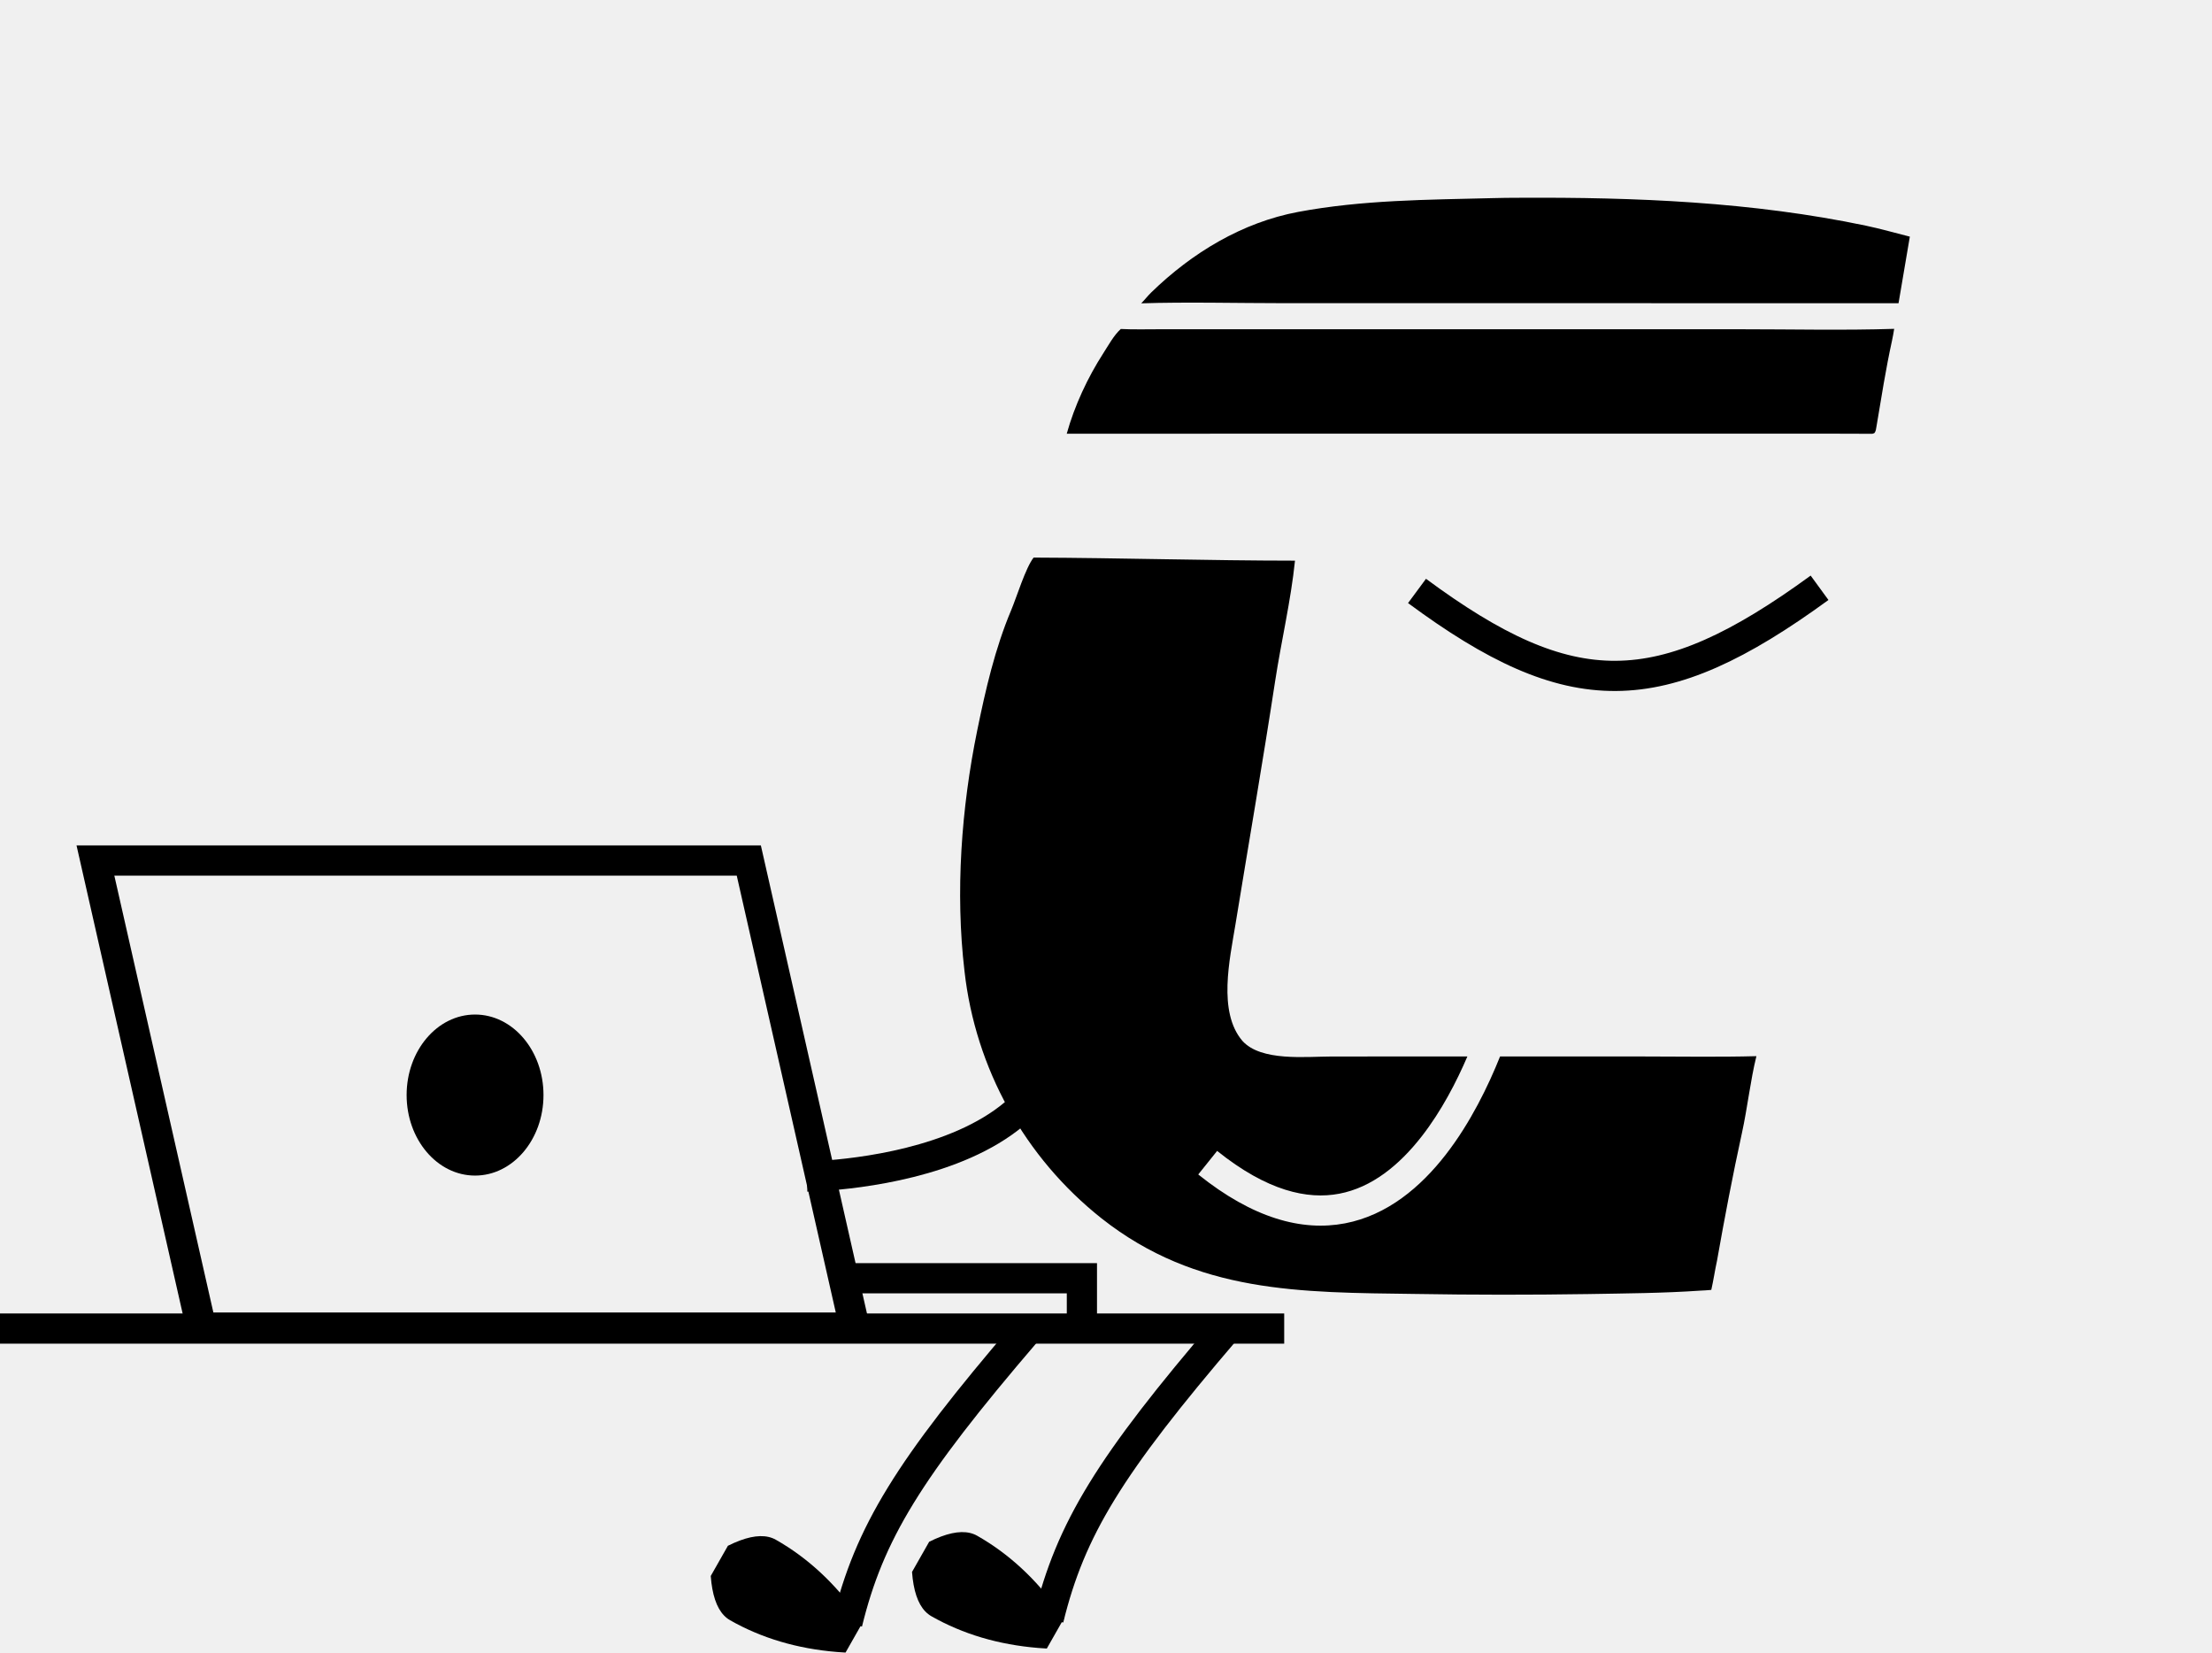
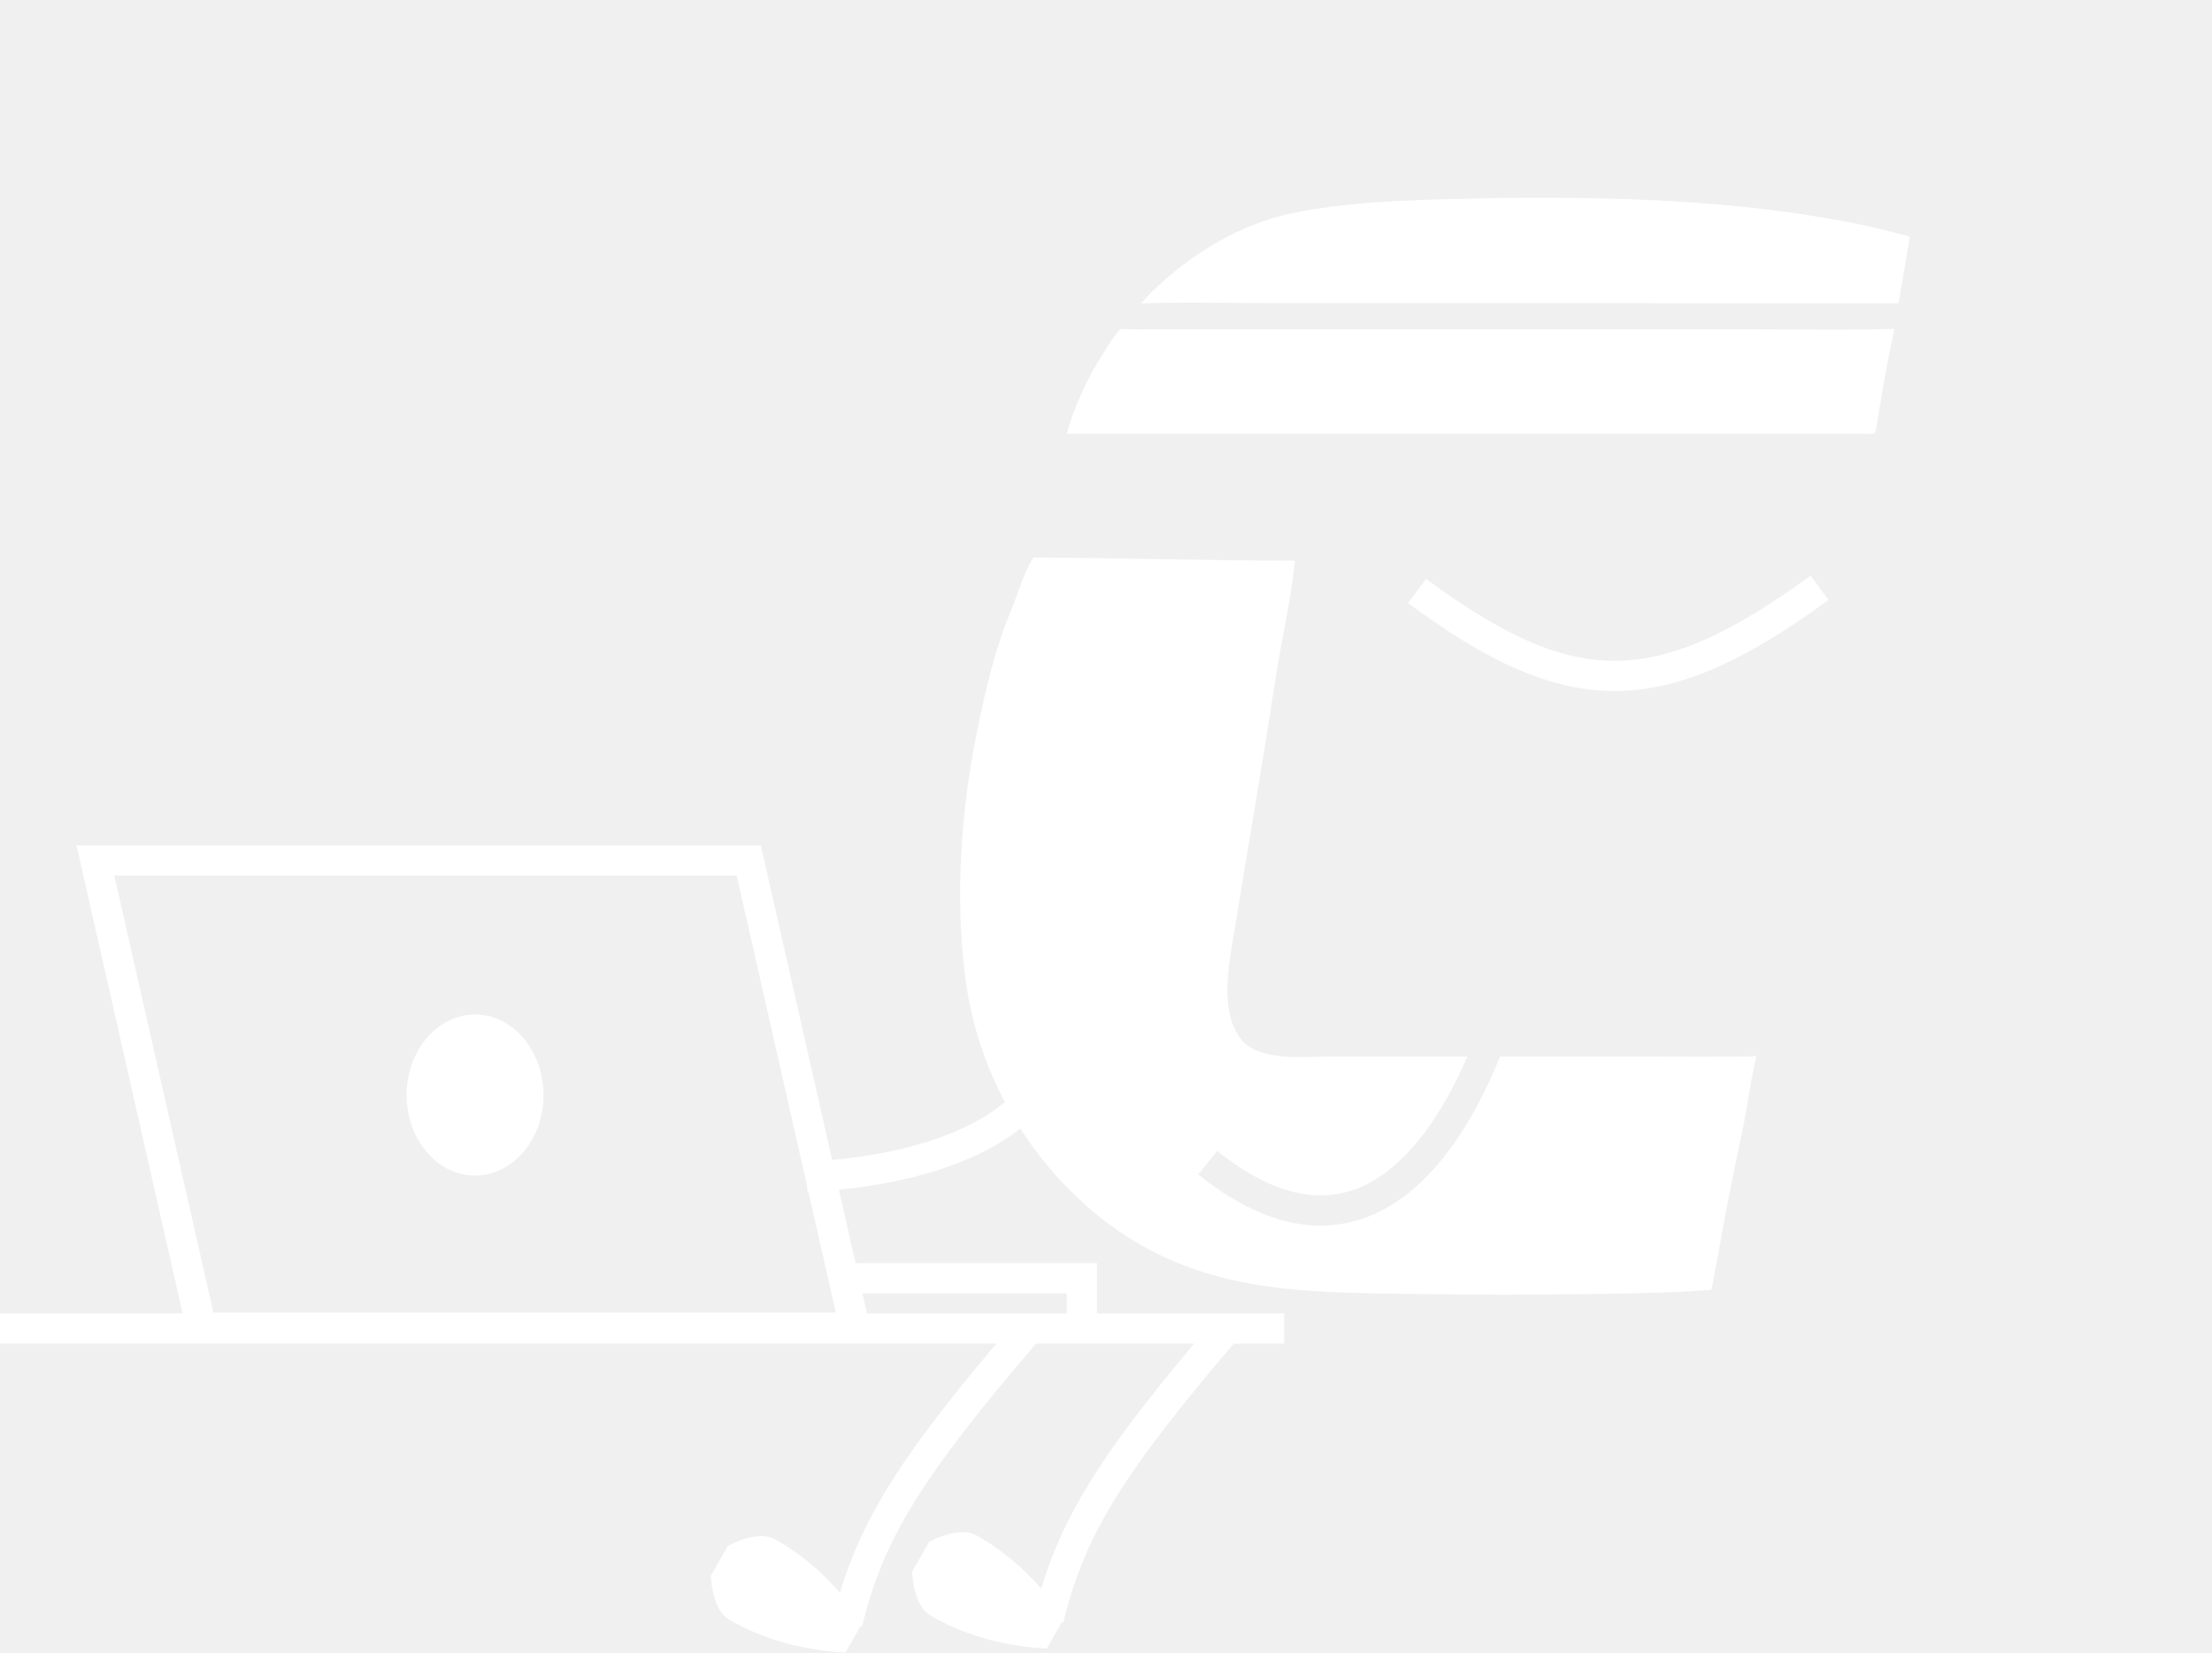
<svg xmlns="http://www.w3.org/2000/svg" width="1099" height="821" viewBox="0 0 1099 821" fill="none">
-   <path d="M556.855 163.43C562.864 163.757 570.753 163.559 576.892 163.561L612.826 163.564L722.442 163.563L864.489 163.563C889.241 163.562 916.637 164.163 941.092 163.361C940.765 165.358 940.426 167.373 939.991 169.351C936.897 183.465 934.678 197.768 932.274 212.012C932.058 213.277 932.043 213.934 931.373 215.042C930.768 215.371 930.579 215.501 929.855 215.496C916.201 215.407 902.494 215.438 888.84 215.436L802.201 215.431L529.996 215.454C533.854 201.575 540.374 187.562 548.148 175.506C550.656 171.617 553.398 166.54 556.855 163.43Z" fill="black" />
-   <path d="M741.365 98.429C745.857 98.275 750.311 98.276 754.81 98.251C812.41 97.93 870.564 100.261 927.092 112.119C934.273 113.625 941.739 115.768 948.874 117.557L943.257 150.65L775.76 150.611L637.762 150.613C615.228 150.613 589.216 149.954 567.003 150.688C568.713 148.95 570.295 146.913 572.028 145.228C592.246 125.581 617.176 110.48 645.014 105.268C676.889 99.3 709.235 99.236 741.365 98.429Z" fill="black" />
-   <path d="M704.025 293.562C780.499 350.098 824.354 350.111 904.019 292" stroke="black" stroke-width="15" />
-   <path d="M513.532 277C556.666 277.15 600.269 278.498 643.397 278.525C641.367 298.291 636.547 318.692 633.545 338.303C627.35 378.781 620.378 419.045 613.779 459.452C610.999 476.467 604.967 502.699 617.266 517.079C626.555 527.42 648.858 524.858 661.743 524.847L715.369 524.823L729.048 524.824C723.655 537.394 716.142 551.952 706.382 564.486C695.13 578.938 681.504 589.932 665.413 593.001C649.596 596.018 629.604 591.703 604.718 571.745L600.026 577.597L595.334 583.447C622.479 605.217 646.816 611.819 668.224 607.735C689.357 603.704 705.853 589.582 718.217 573.702C730.629 557.762 739.496 539.272 745.231 524.963C745.249 524.917 745.267 524.872 745.285 524.826L816.329 524.835C834.755 524.839 854.319 525.182 872.641 524.677C869.621 536.941 868.199 550.3 865.483 562.711C860.879 583.745 856.834 605.021 853.082 626.229C852.022 631.072 851.352 635.834 850.235 640.766L849.746 640.831C848.185 641.024 846.505 641.036 844.925 641.144C826.283 642.438 807.64 642.527 788.959 642.858C760.397 643.298 731.831 643.279 703.268 642.801C646.151 642.038 594.635 642.593 547.324 605.291C509.139 575.06 484.612 530.823 479.195 482.417C474.576 443.235 477.634 401.436 485.511 362.911C489.657 342.64 494.336 322.231 502.395 303.101C505.108 296.658 509.561 282.047 513.532 277Z" fill="black" />
-   <path d="M414.025 635H537.525V658" stroke="black" stroke-width="15" />
-   <path d="M0 660H638.035" stroke="black" stroke-width="15" />
-   <path d="M420.978 806.254C431.921 761.541 451.277 729.971 509.517 662" stroke="black" stroke-width="15" />
-   <path d="M361.649 767.909C358.808 772.908 355.968 777.908 353.127 782.907C353.296 785.208 353.56 787.342 353.919 789.309C355.353 797.178 358.302 802.381 362.767 804.918C378.392 813.796 396.079 819.045 415.828 820.666C417.239 820.781 418.66 820.879 420.092 820.957C422.932 815.958 425.773 810.959 428.614 805.959C427.813 804.77 427.002 803.599 426.181 802.446C414.68 786.309 401.117 773.802 385.492 764.923C381.028 762.387 375.048 762.516 367.554 765.312C365.68 766.011 363.712 766.877 361.649 767.909Z" fill="black" />
-   <path d="M520.978 804.254C531.921 759.541 551.277 727.971 609.517 660" stroke="black" stroke-width="15" />
-   <path d="M461.649 765.909C458.808 770.908 455.968 775.908 453.127 780.907C453.296 783.208 453.56 785.342 453.919 787.309C455.353 795.178 458.302 800.381 462.767 802.918C478.392 811.796 496.079 817.045 515.828 818.666C517.239 818.781 518.66 818.879 520.092 818.957C522.932 813.958 525.773 808.959 528.614 803.959C527.813 802.77 527.002 801.599 526.181 800.446C514.68 784.309 501.117 771.802 485.492 762.923C481.028 760.387 475.048 760.516 467.554 763.312C465.68 764.011 463.712 764.877 461.649 765.909Z" fill="black" />
-   <path d="M372.035 427.5L424.635 659.501H100.016L47.416 427.5H372.035Z" stroke="black" stroke-width="15" />
-   <ellipse cx="236.025" cy="544" rx="34" ry="40" fill="black" />
-   <path d="M515.408 459.702C572.044 582.707 401.025 584.461 401.025 584.461" stroke="black" stroke-width="15" />
+   <path d="M556.855 163.43C562.863 163.757 570.752 163.559 576.891 163.561L612.825 163.564L722.441 163.563L864.488 163.563C889.241 163.562 916.636 164.163 941.092 163.361C940.764 165.358 940.425 167.373 939.99 169.351C936.896 183.465 934.677 197.768 932.273 212.012C932.058 213.277 932.042 213.934 931.372 215.042C930.767 215.371 930.578 215.501 929.854 215.496C916.201 215.407 902.493 215.438 888.84 215.436L802.2 215.431L529.996 215.454C533.853 201.575 540.374 187.562 548.147 175.506C550.655 171.617 553.398 166.54 556.855 163.43Z" fill="white" />
+   <path d="M741.365 98.429C745.857 98.275 750.31 98.276 754.81 98.251C812.409 97.93 870.563 100.261 927.092 112.119C934.273 113.625 941.739 115.768 948.874 117.557L943.257 150.65L775.76 150.611L637.761 150.613C615.228 150.613 589.216 149.954 567.003 150.688C568.712 148.95 570.294 146.913 572.027 145.228C592.245 125.581 617.176 110.48 645.013 105.268C676.889 99.3 709.235 99.236 741.365 98.429Z" fill="white" />
+   <path d="M704.025 293.562C780.499 350.098 824.354 350.111 904.019 292" stroke="white" stroke-width="15" />
+   <path d="M513.531 277C556.665 277.15 600.269 278.498 643.396 278.525C641.366 298.291 636.547 318.692 633.545 338.303C627.349 378.781 620.378 419.045 613.779 459.452C611 476.467 604.966 502.699 617.265 517.079C626.555 527.421 648.859 524.858 661.743 524.847L715.368 524.823L729.049 524.824C723.656 537.394 716.141 551.952 706.382 564.486C695.129 578.938 681.504 589.932 665.413 593.001C649.597 596.018 629.605 591.703 604.719 571.745L600.026 577.597L595.333 583.447C622.478 605.217 646.815 611.819 668.223 607.735C689.356 603.704 705.852 589.582 718.217 573.702C730.628 557.762 739.495 539.272 745.23 524.963C745.249 524.917 745.266 524.872 745.284 524.826L816.328 524.835C834.755 524.839 854.318 525.182 872.64 524.677C869.62 536.941 868.198 550.3 865.482 562.711C860.879 583.745 856.833 605.021 853.081 626.229C852.021 631.072 851.351 635.834 850.234 640.766L849.745 640.831C848.185 641.024 846.505 641.036 844.926 641.144C826.283 642.438 807.641 642.527 788.96 642.858C760.397 643.298 731.83 643.279 703.267 642.801C646.151 642.038 594.635 642.592 547.324 605.291C509.14 575.06 484.613 530.823 479.195 482.417C474.576 443.235 477.634 401.436 485.512 362.911C489.657 342.64 494.336 322.231 502.394 303.101C505.108 296.659 509.56 282.048 513.531 277Z" fill="white" />
+   <path d="M414.025 635H537.525V658" stroke="white" stroke-width="15" />
+   <path d="M0 660H638.035" stroke="white" stroke-width="15" />
+   <path d="M420.978 806.254C431.92 761.541 451.277 729.971 509.516 662" stroke="white" stroke-width="15" />
+   <path d="M361.649 767.909C358.808 772.908 355.967 777.908 353.127 782.907C353.296 785.208 353.56 787.342 353.918 789.309C355.353 797.178 358.302 802.381 362.766 804.918C378.391 813.796 396.079 819.045 415.828 820.666C417.239 820.781 418.66 820.879 420.091 820.957C422.932 815.958 425.773 810.959 428.613 805.959C427.813 804.77 427.002 803.599 426.181 802.446C414.68 786.309 401.117 773.802 385.492 764.923C381.027 762.387 375.048 762.516 367.554 765.312C365.68 766.011 363.712 766.877 361.649 767.909Z" fill="white" />
+   <path d="M520.978 804.254C531.92 759.541 551.277 727.971 609.516 660" stroke="white" stroke-width="15" />
+   <path d="M461.649 765.909C458.808 770.908 455.967 775.908 453.127 780.907C453.296 783.208 453.56 785.342 453.918 787.309C455.353 795.178 458.302 800.381 462.766 802.918C478.391 811.796 496.079 817.045 515.828 818.666C517.239 818.781 518.66 818.879 520.091 818.957C522.932 813.958 525.773 808.959 528.613 803.959C527.813 802.77 527.002 801.599 526.181 800.446C514.68 784.309 501.117 771.802 485.492 762.923C481.027 760.387 475.048 760.516 467.554 763.312C465.68 764.011 463.712 764.877 461.649 765.909Z" fill="white" />
+   <path d="M372.035 427.5L424.634 659.501H100.015L47.416 427.5H372.035Z" stroke="white" stroke-width="15" />
+   <ellipse cx="236.025" cy="544" rx="34" ry="40" fill="white" />
+   <path d="M515.408 459.702C572.044 582.707 401.025 584.461 401.025 584.461" stroke="white" stroke-width="15" />
</svg>
